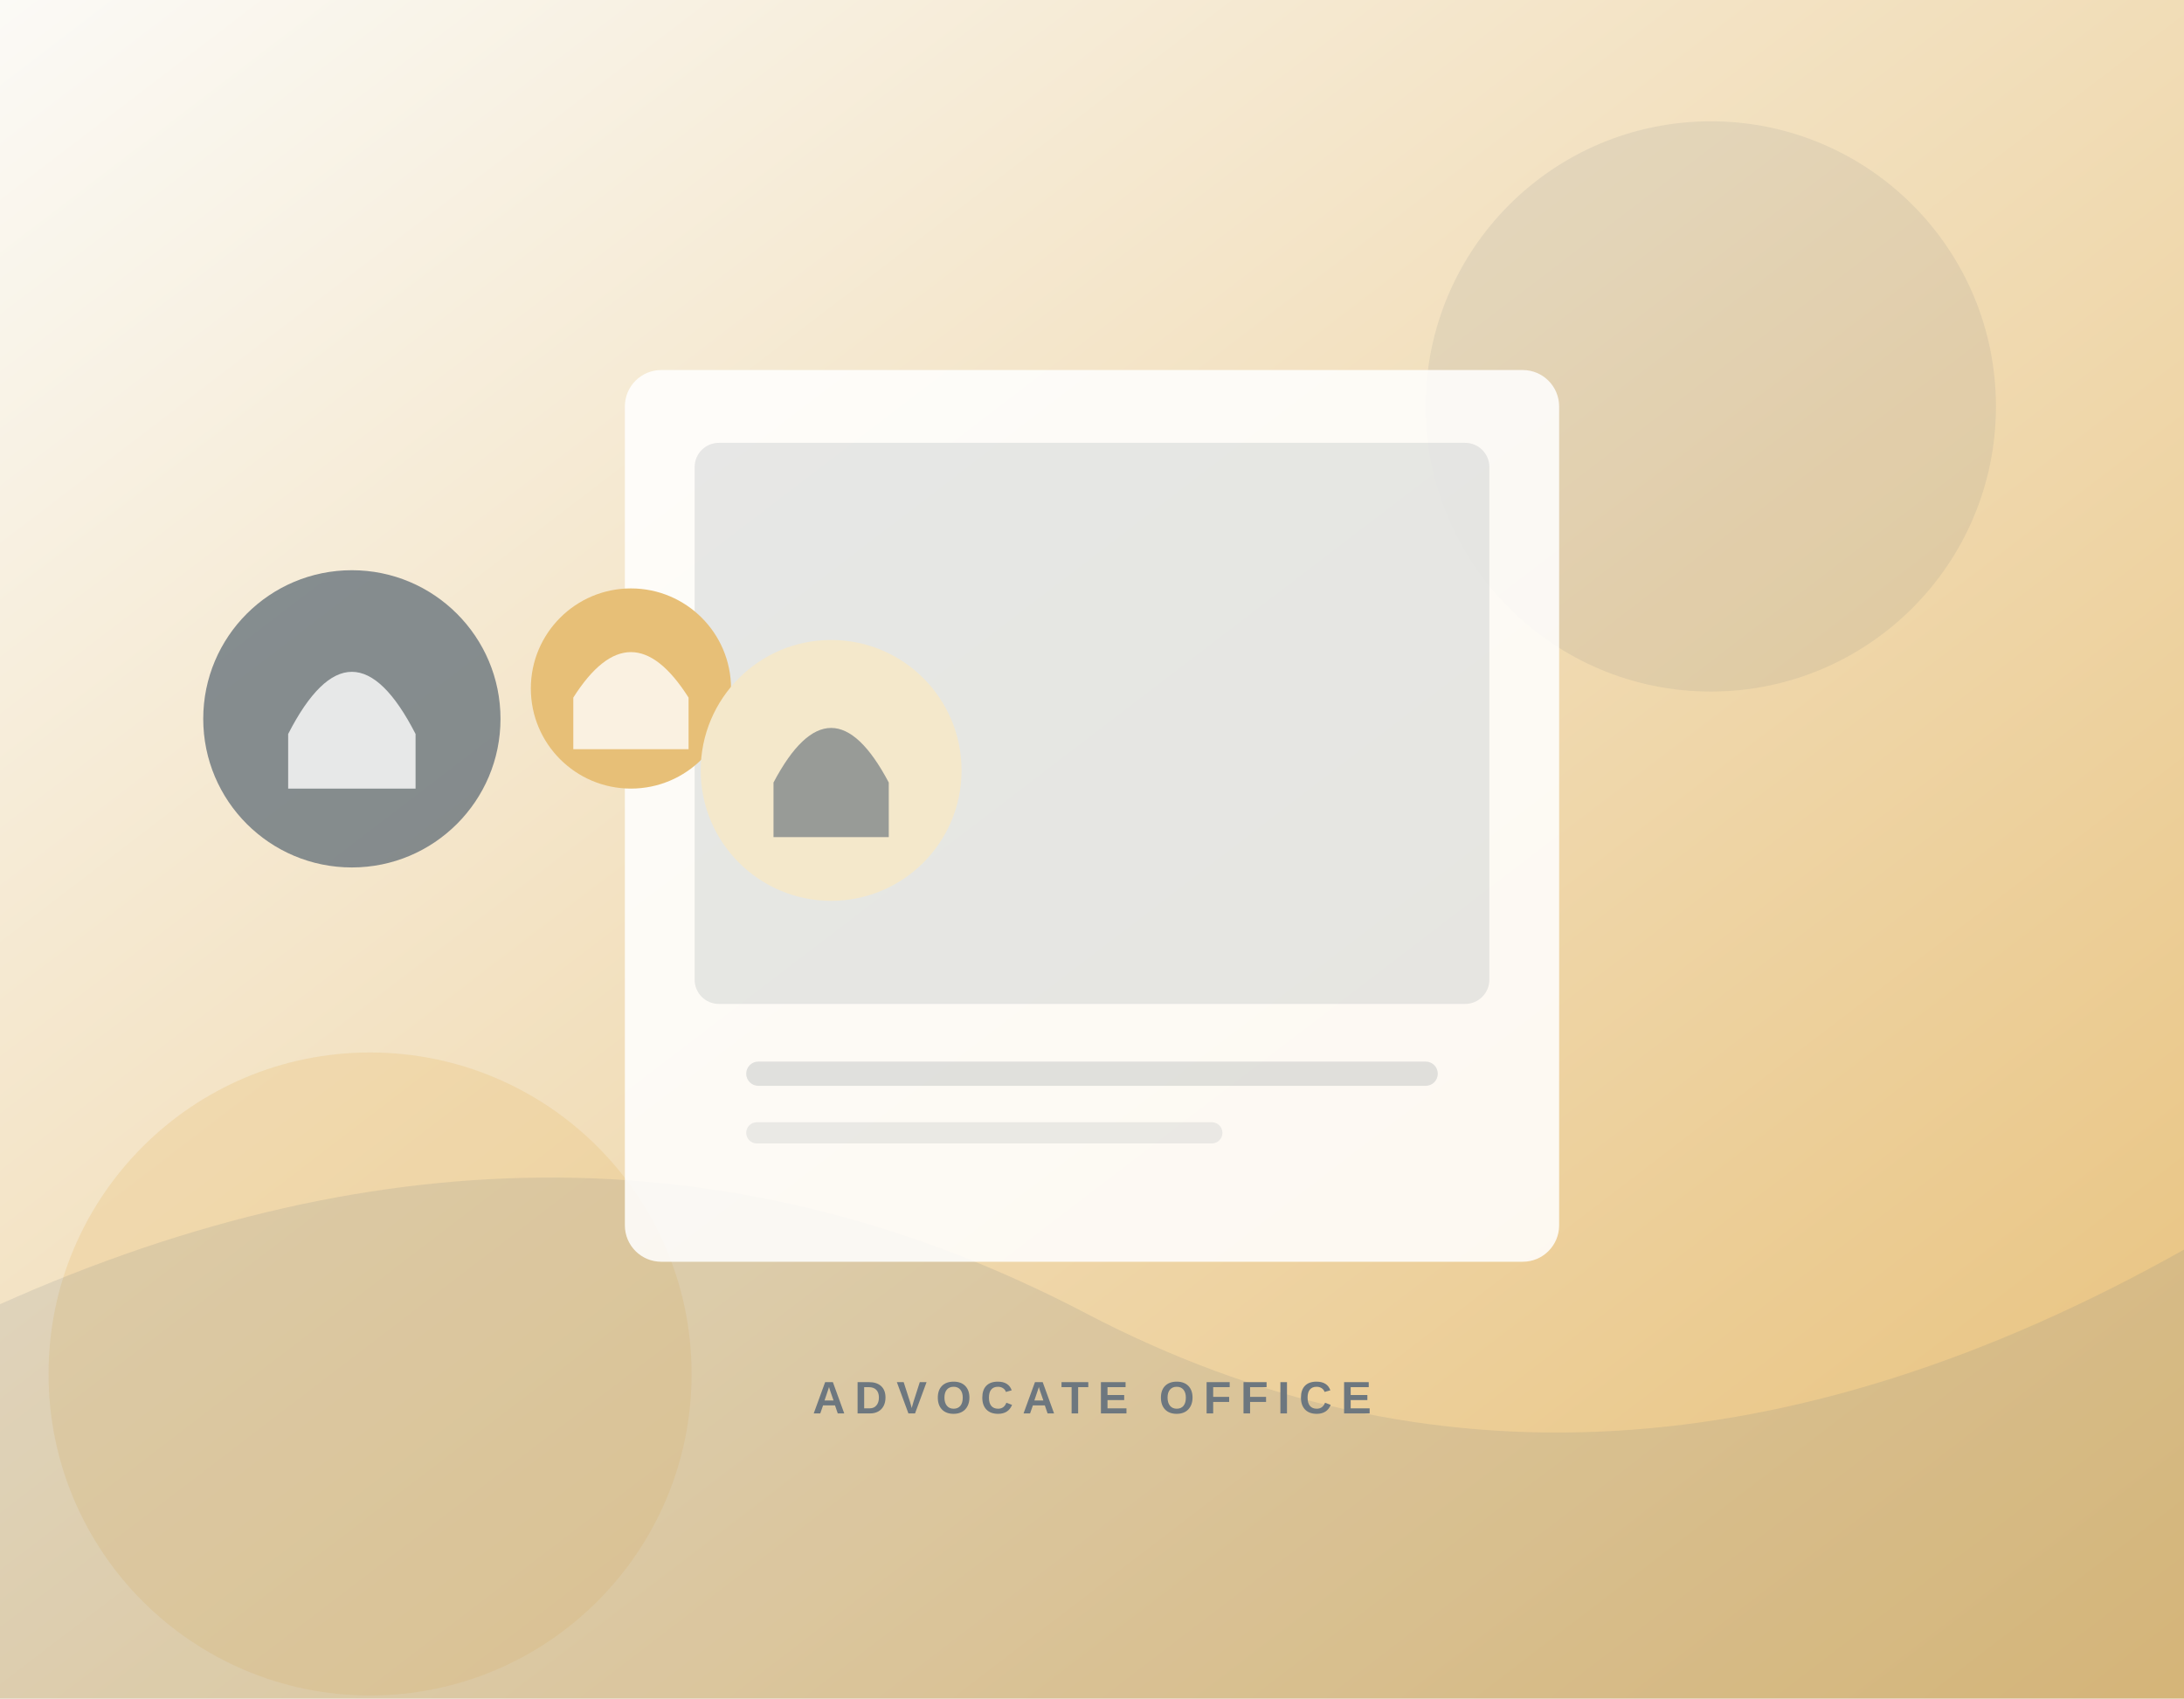
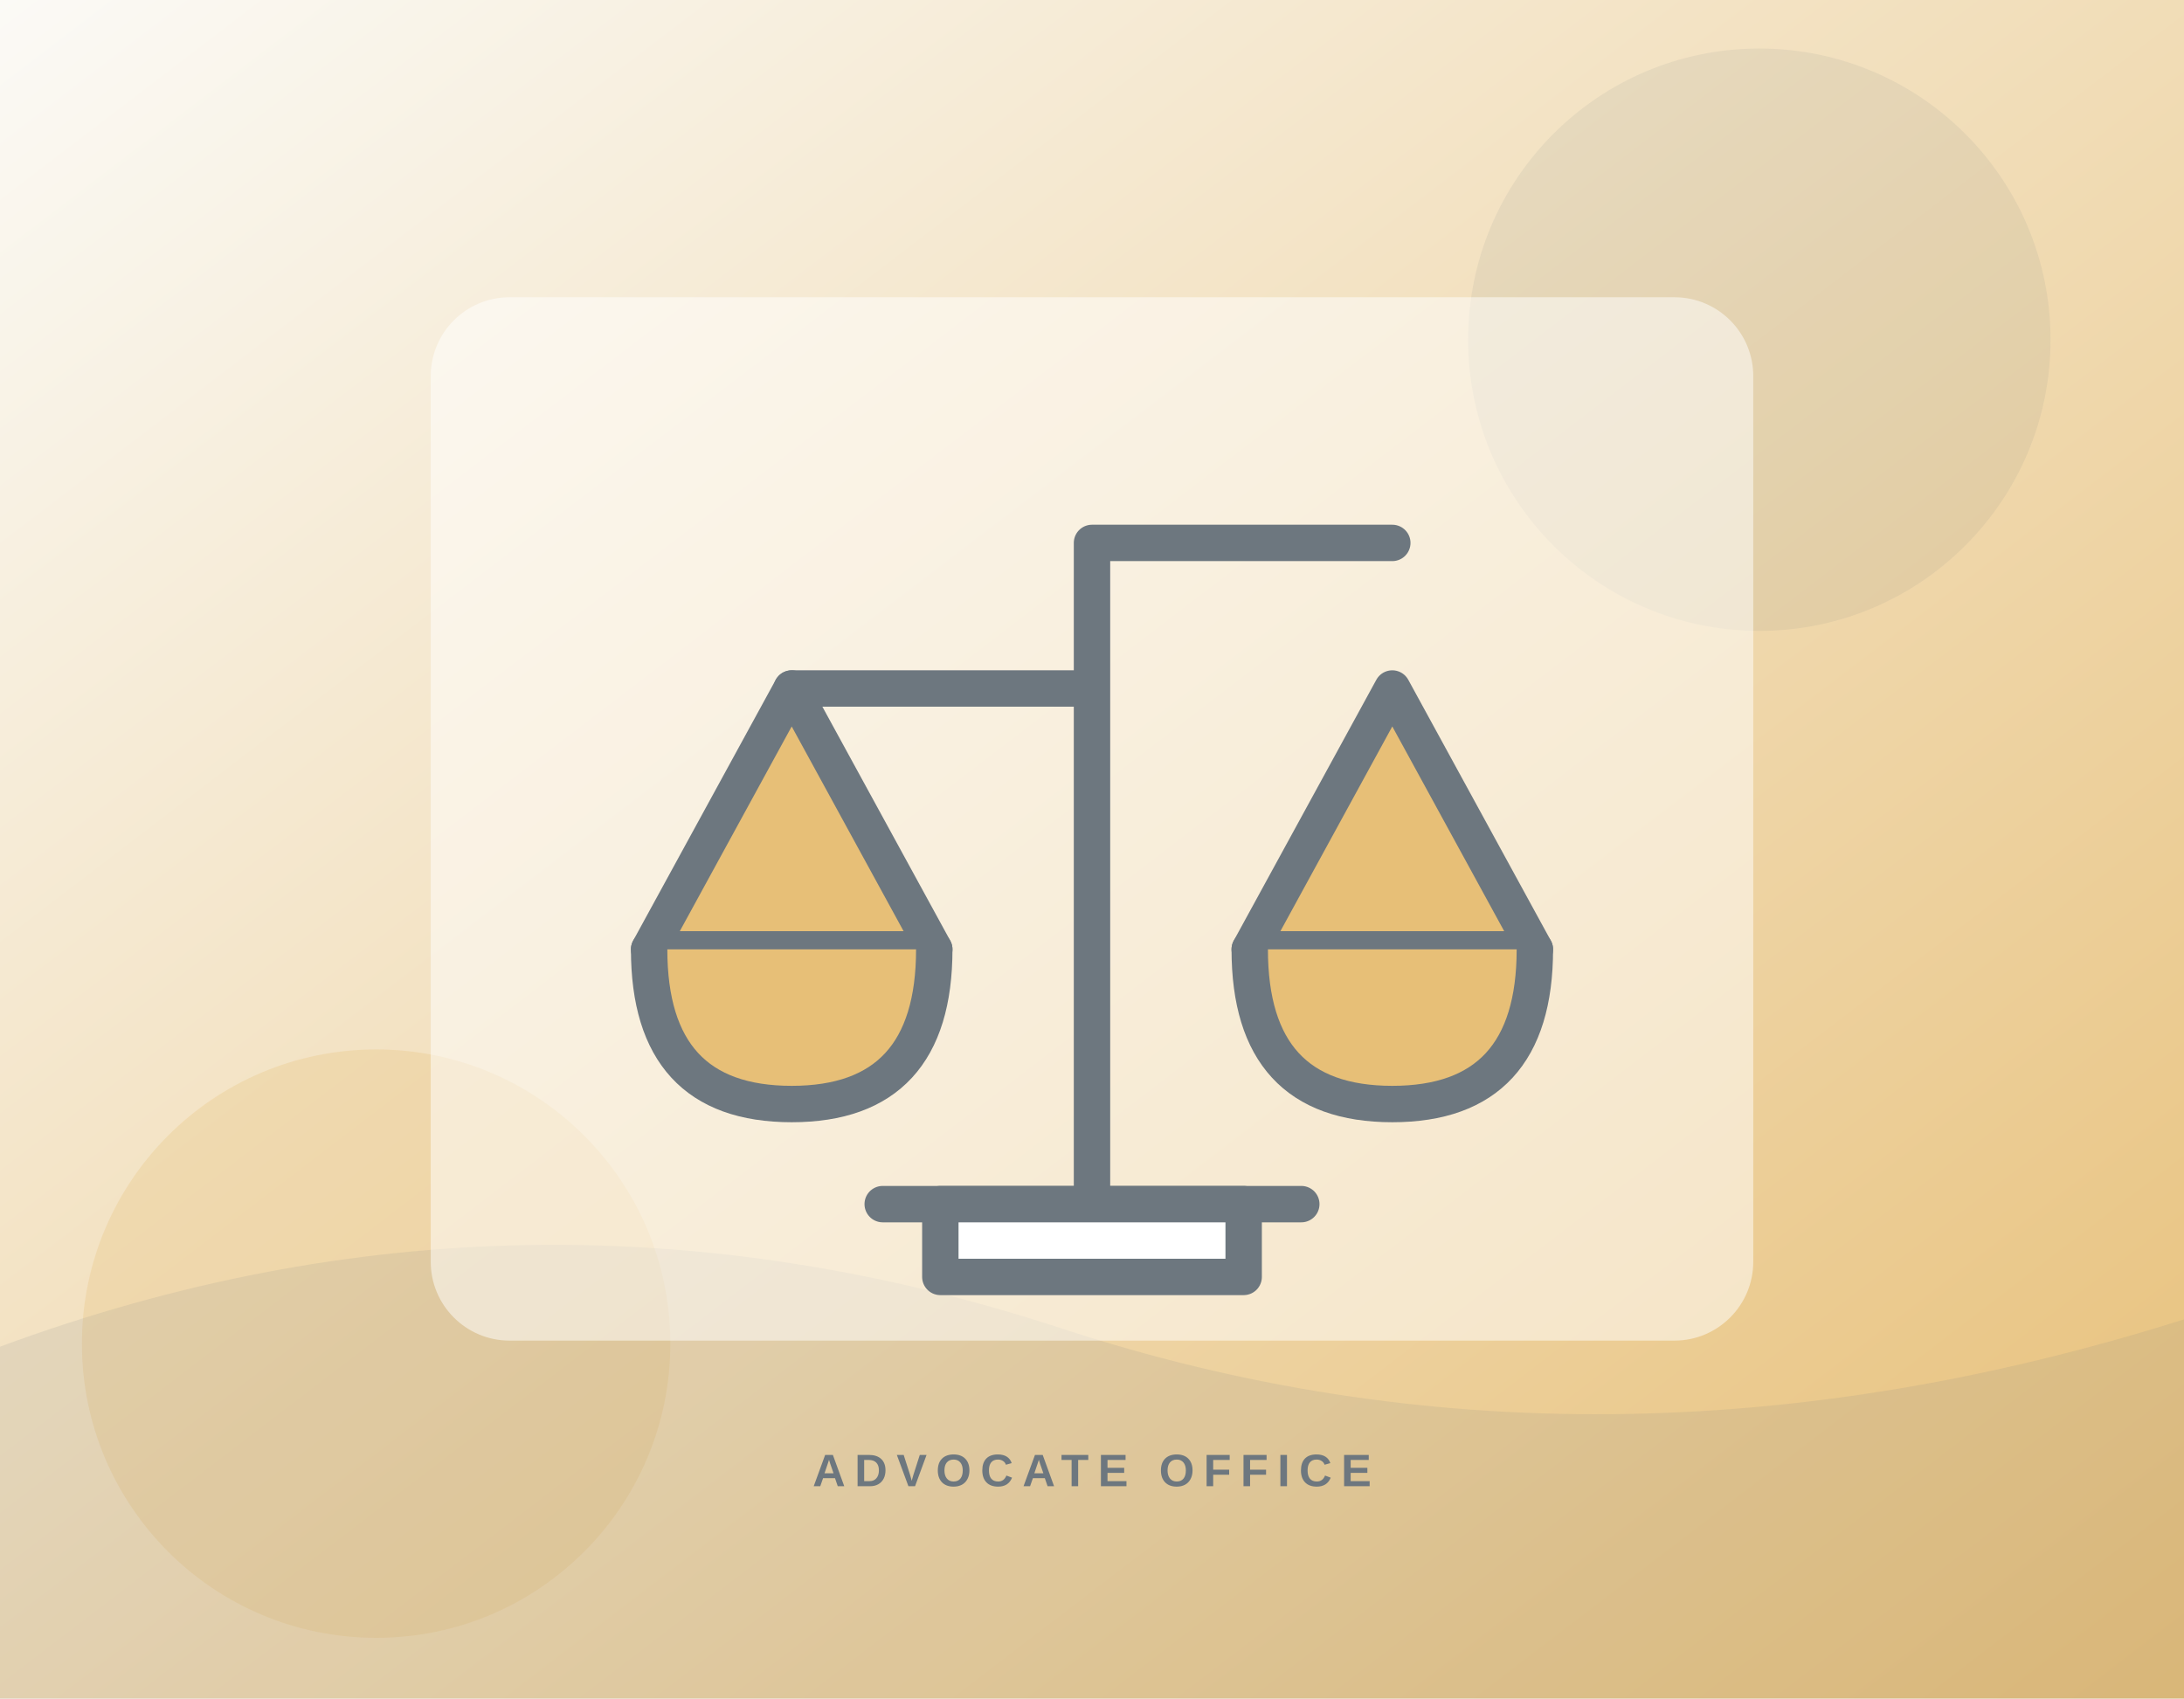
- <svg xmlns="http://www.w3.org/2000/svg" viewBox="0 0 720 560" role="img" aria-labelledby="title desc">
+ <svg xmlns="http://www.w3.org/2000/svg" viewBox="0 0 720 560" role="img" aria-labelledby="title desc" data-scene="legal">
  <defs>
    <linearGradient id="wash" x1="0" y1="0" x2="1" y2="1">
      <stop stop-color="#fbfaf6" />
      <stop offset="1" stop-color="#e7bf77" />
    </linearGradient>
  </defs>
  <rect width="720" height="560" fill="url(#wash)" />
-   <circle cx="564" cy="134" r="94" fill="#6d777f" opacity=".12" />
-   <circle cx="122" cy="453" r="106" fill="#e7bf77" opacity=".3" />
-   <path d="M0 430 Q190 345 358 433 T720 412 V560 H0Z" fill="#6d777f" opacity=".15" />
-   <rect x="206" y="122" width="308" height="294" rx="12" fill="#fff" opacity=".86" />
-   <rect x="229" y="146" width="262" height="185" rx="8" fill="#6d777f" opacity=".16" />
-   <circle cx="116" cy="237" r="49" fill="#6d777f" opacity=".82" />
-   <circle cx="208" cy="227" r="33" fill="#e7bf77" />
-   <circle cx="274" cy="254" r="43" fill="#f4e8cb" />
-   <path d="M95 242q21 -41 42 0v18h-42z" fill="#fff" opacity=".8" />
-   <path d="M189 230q19 -30 38 0v17h-38z" fill="#fff" opacity=".78" />
-   <path d="M255 258q19 -36 38 0v18h-38z" fill="#6d777f" opacity=".68" />
-   <rect x="246" y="350" width="228" height="8" rx="4" fill="#6d777f" opacity=".2" />
-   <rect x="246" y="370" width="157" height="7" rx="3.5" fill="#6d777f" opacity=".13" />
-   <text x="360" y="466" text-anchor="middle" fill="#6d777f" font-family="Arial,sans-serif" font-size="15" font-weight="700" letter-spacing="3">ADVOCATE OFFICE</text>
+   <circle cx="580" cy="112" r="96" fill="#6d777f" opacity=".1" />
+   <circle cx="124" cy="443" r="97" fill="#e7bf77" opacity=".28" />
+   <path d="M0 444q173-64 350-6t370-3v125H0z" fill="#6d777f" opacity=".12" />
+   <rect x="142" y="98" width="436" height="344" rx="26" fill="#fff" opacity=".5" />
+   <path d="M360 179v218m-69 0h138m-69-218h99m-99 48h-99" fill="none" stroke="#6d777f" stroke-width="12" stroke-linecap="round" stroke-linejoin="round" />
+   <path d="m261 227-47 86h94zm198 0-47 86h94z" fill="#e7bf77" stroke="#6d777f" stroke-width="12" stroke-linecap="round" stroke-linejoin="round" />
+   <path d="M214 313q0 51 47 51t47-51m104 0q0 51 47 51t47-51" fill="#e7bf77" stroke="#6d777f" stroke-width="12" stroke-linecap="round" stroke-linejoin="round" />
+   <path d="M310 397h100v24H310z" fill="#fff" stroke="#6d777f" stroke-width="12" stroke-linecap="round" stroke-linejoin="round" />
+   <text x="360" y="490" text-anchor="middle" fill="#6d777f" font-family="Arial,sans-serif" font-size="15" font-weight="700" letter-spacing="3">ADVOCATE OFFICE</text>
</svg>
